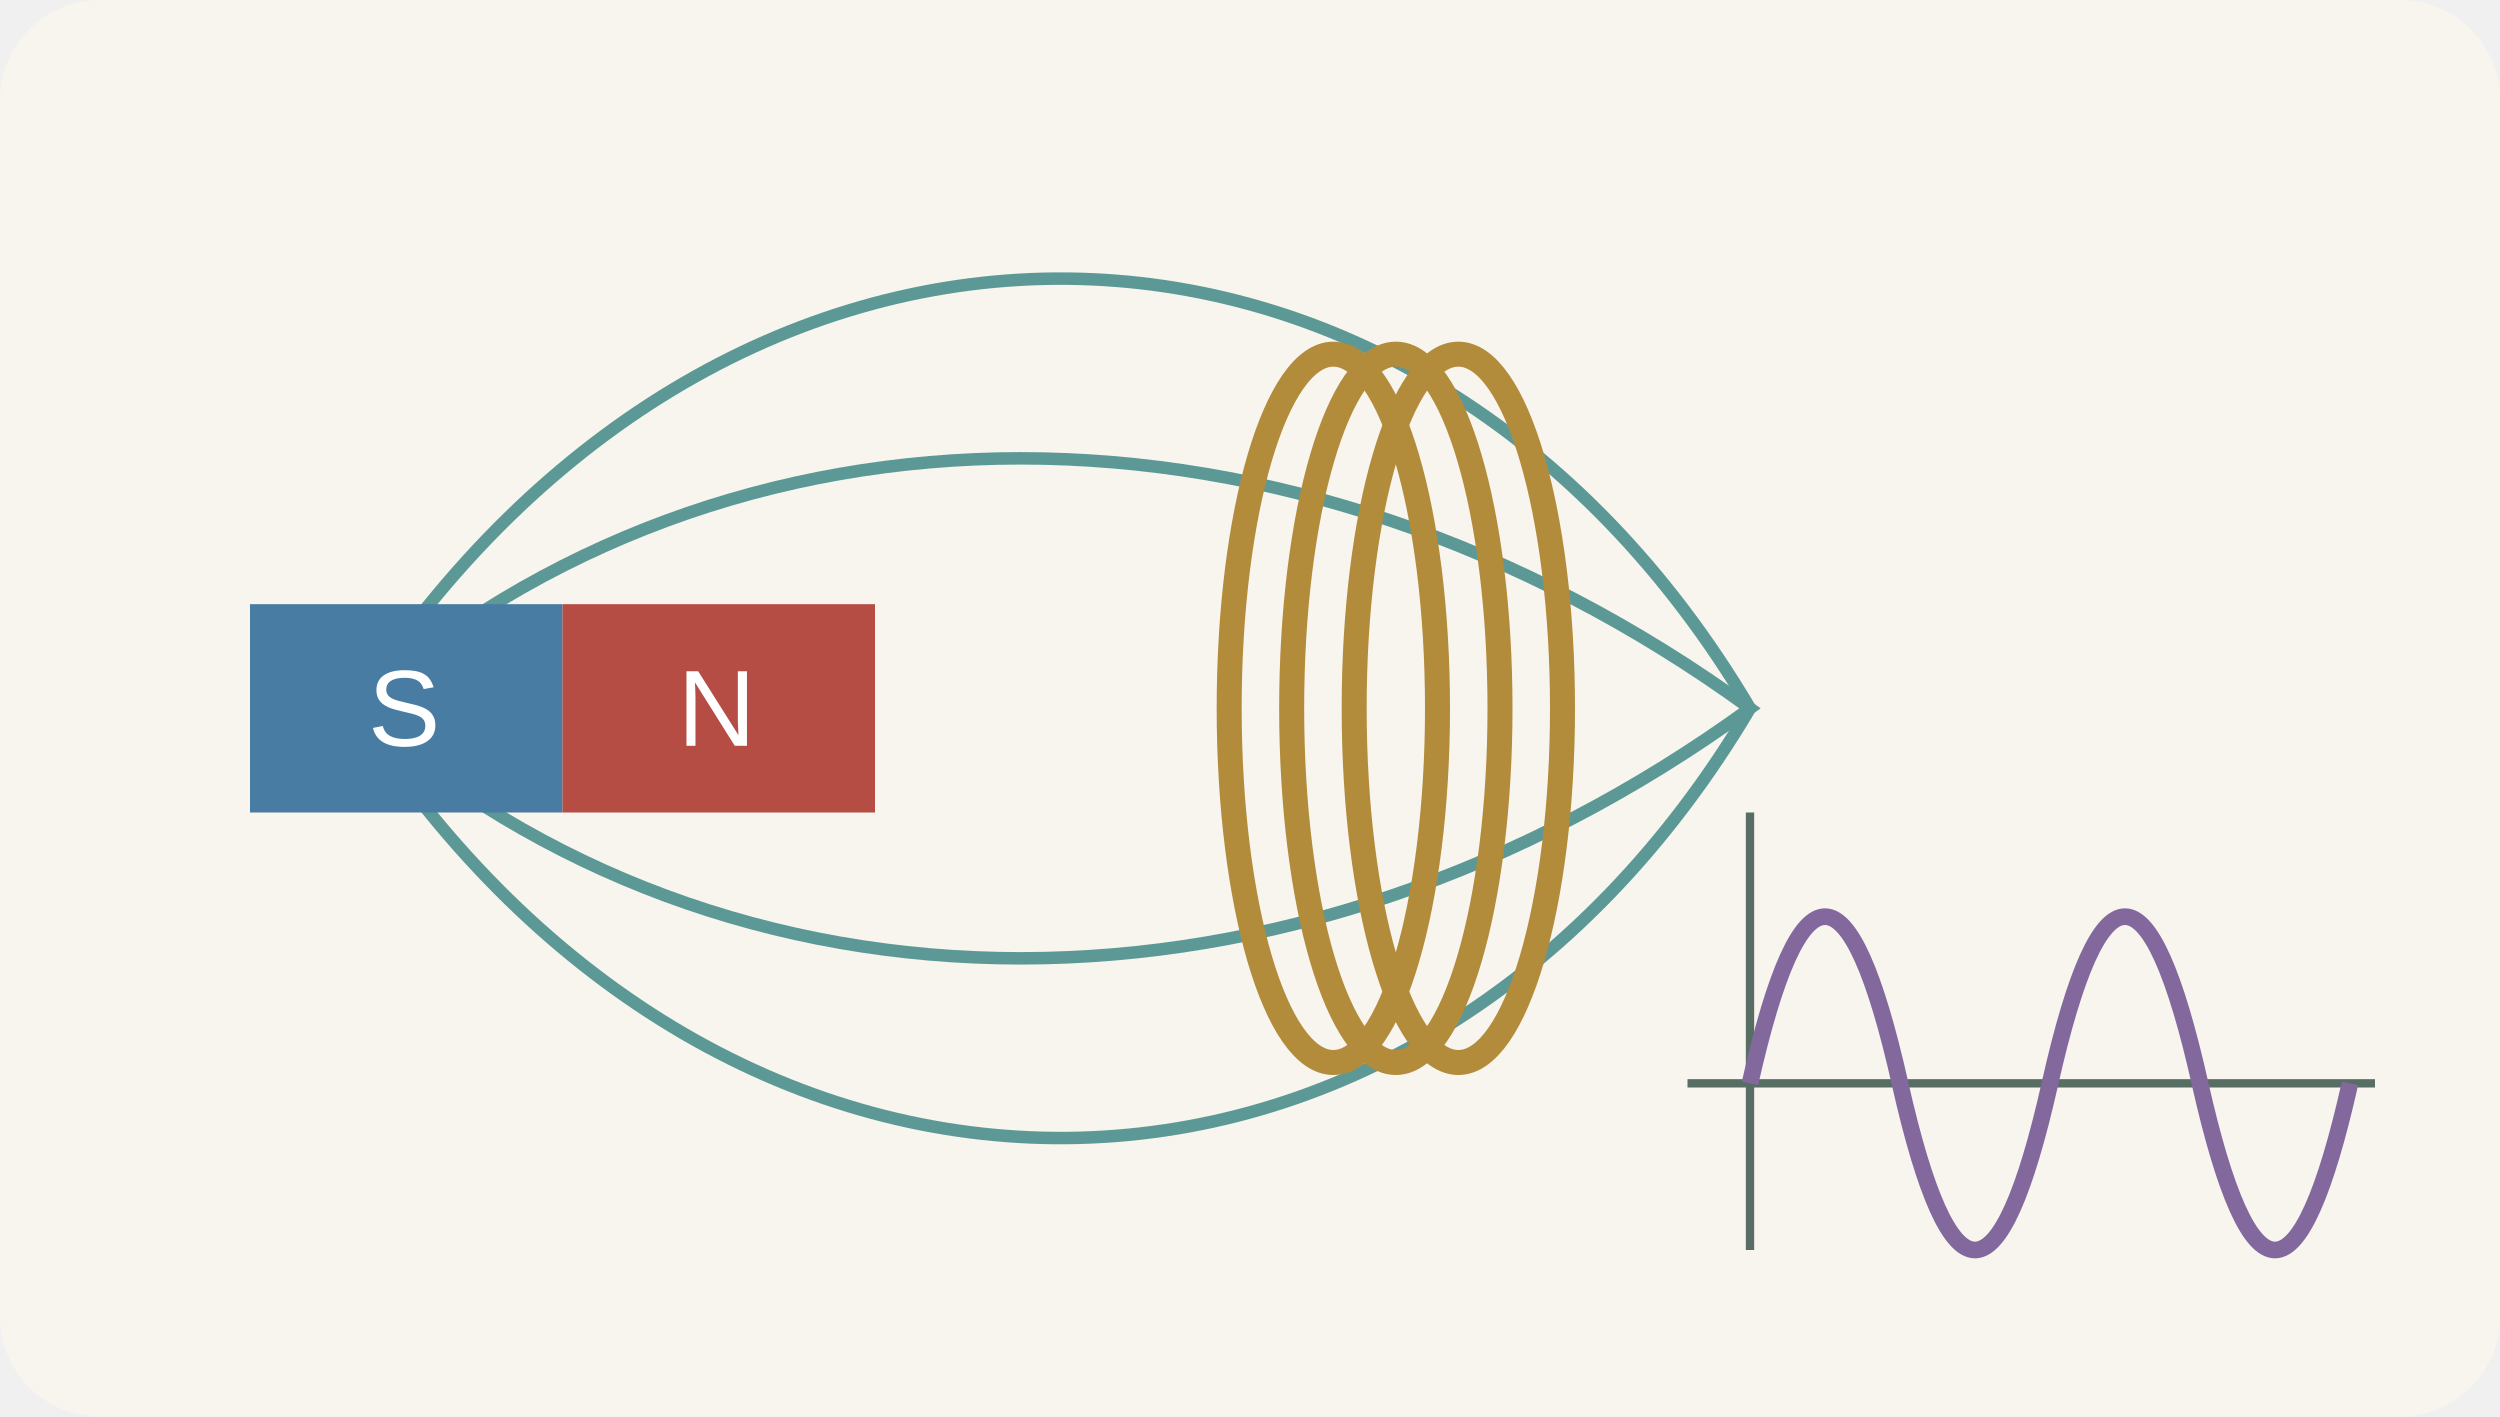
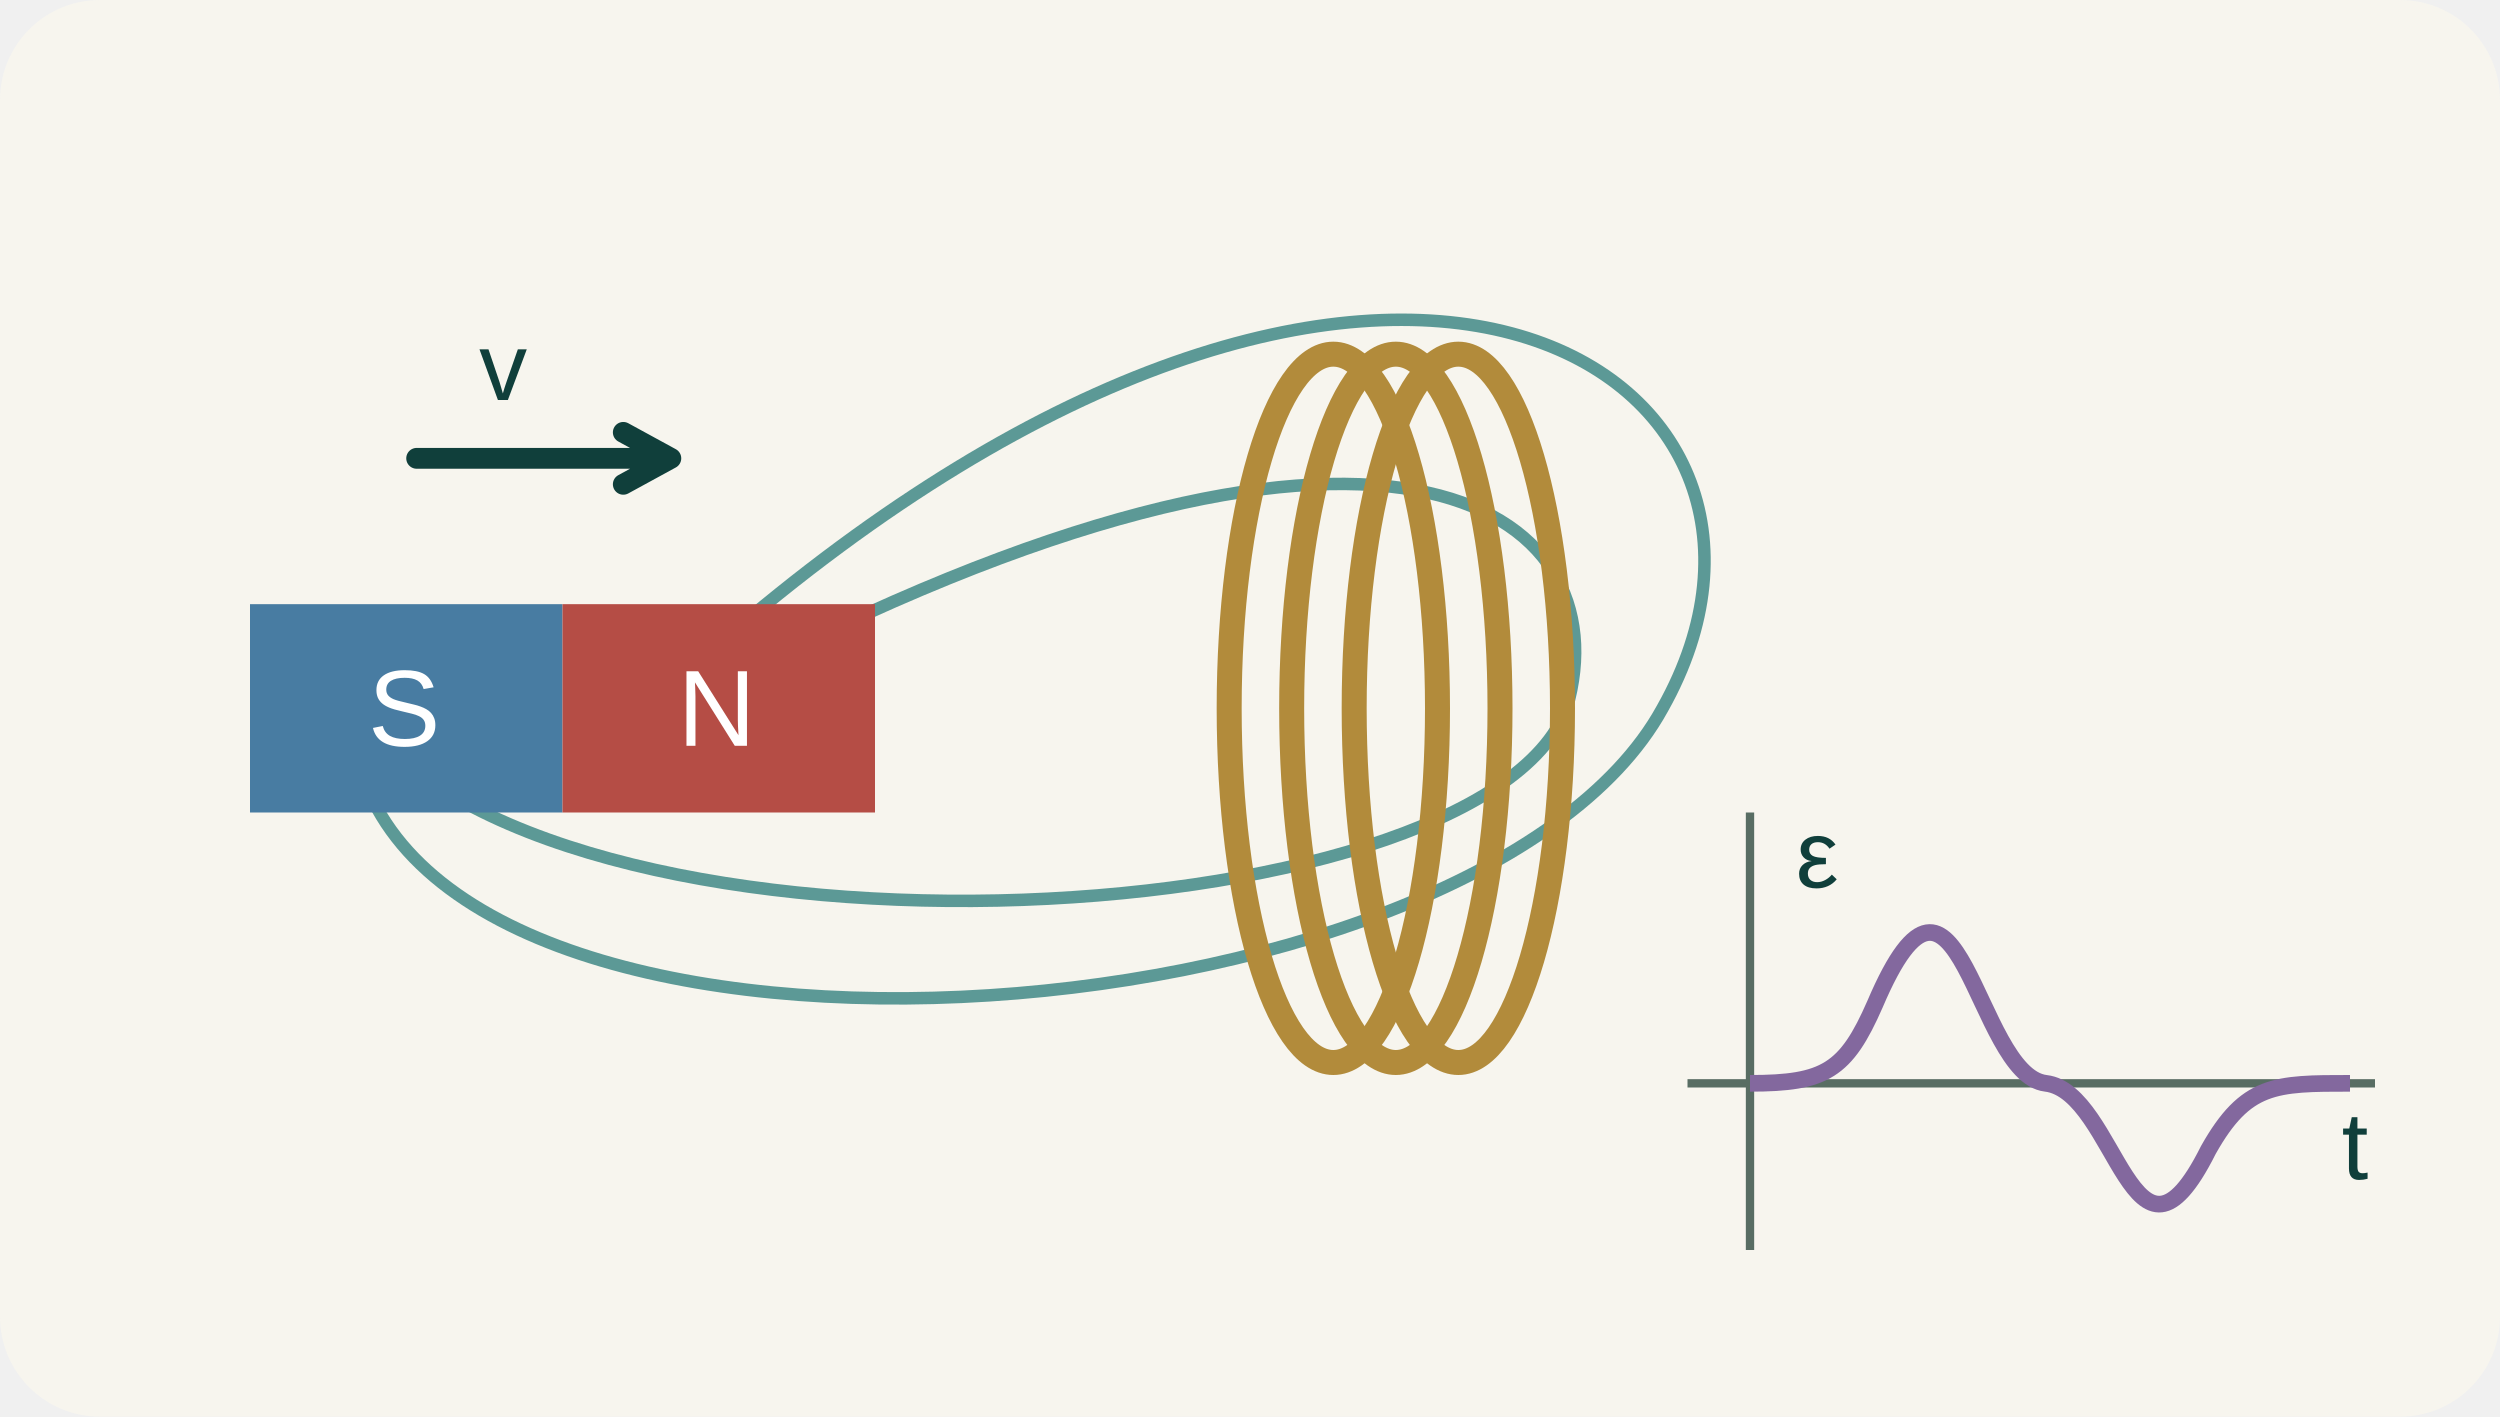
<svg xmlns="http://www.w3.org/2000/svg" viewBox="0 0 600 340">
  <rect width="600" height="340" rx="24" fill="#f7f5ee" />
  <g fill="none" stroke="#5c9996" stroke-width="3">
-     <path d="M85 170C175 30 340 35 420 170C340 305 175 310 85 170Z" />
-     <path d="M85 170C175 90 310 90 420 170C310 250 175 250 85 170Z" />
+     <path d="M172 155C333 15 444 90 399 170C354 252 100 270 85 178" />
+     <path d="M172 165C333 80 390 122 376 170C355 226 130 237 85 170" />
  </g>
  <path d="M60 145h75v50H60z" fill="#487ca2" />
  <path d="M135 145h75v50h-75z" fill="#b54d45" />
  <g fill="#fff" font-family="Arial" font-size="26" text-anchor="middle">
    <text x="97" y="179">S</text>
    <text x="172" y="179">N</text>
  </g>
  <g fill="none" stroke="#b28b3b" stroke-width="6">
    <ellipse cx="320" cy="170" rx="25" ry="85" />
    <ellipse cx="335" cy="170" rx="25" ry="85" />
    <ellipse cx="350" cy="170" rx="25" ry="85" />
  </g>
  <path d="M405 260h165M420 300V195" fill="none" stroke="#586d63" stroke-width="2" />
-   <path d="M420 260q18-80 36 0t36 0t36 0t36 0" fill="none" stroke="#83689e" stroke-width="4" />
+   <path d="M420 260C438 260 443 257 450 241C470 194 474 258 491 260C508 262 512 312 530 276C539 260 546 260 564 260" fill="none" stroke="#83689e" stroke-width="4" />
+   <path d="M100 110L161 110M149.59 116.23L161 110 149.59 103.77" fill="none" stroke="#103f3b" stroke-width="5" stroke-linecap="round" stroke-linejoin="round" />
+   <text x="115" y="96" fill="#103f3b" font-family="Arial,sans-serif" font-size="23">v</text>
+   <text x="431" y="213" fill="#103f3b" font-family="Arial,sans-serif" font-size="23">ε</text>
+   <text x="562" y="283" fill="#103f3b" font-family="Arial,sans-serif" font-size="23">t</text>
</svg>
